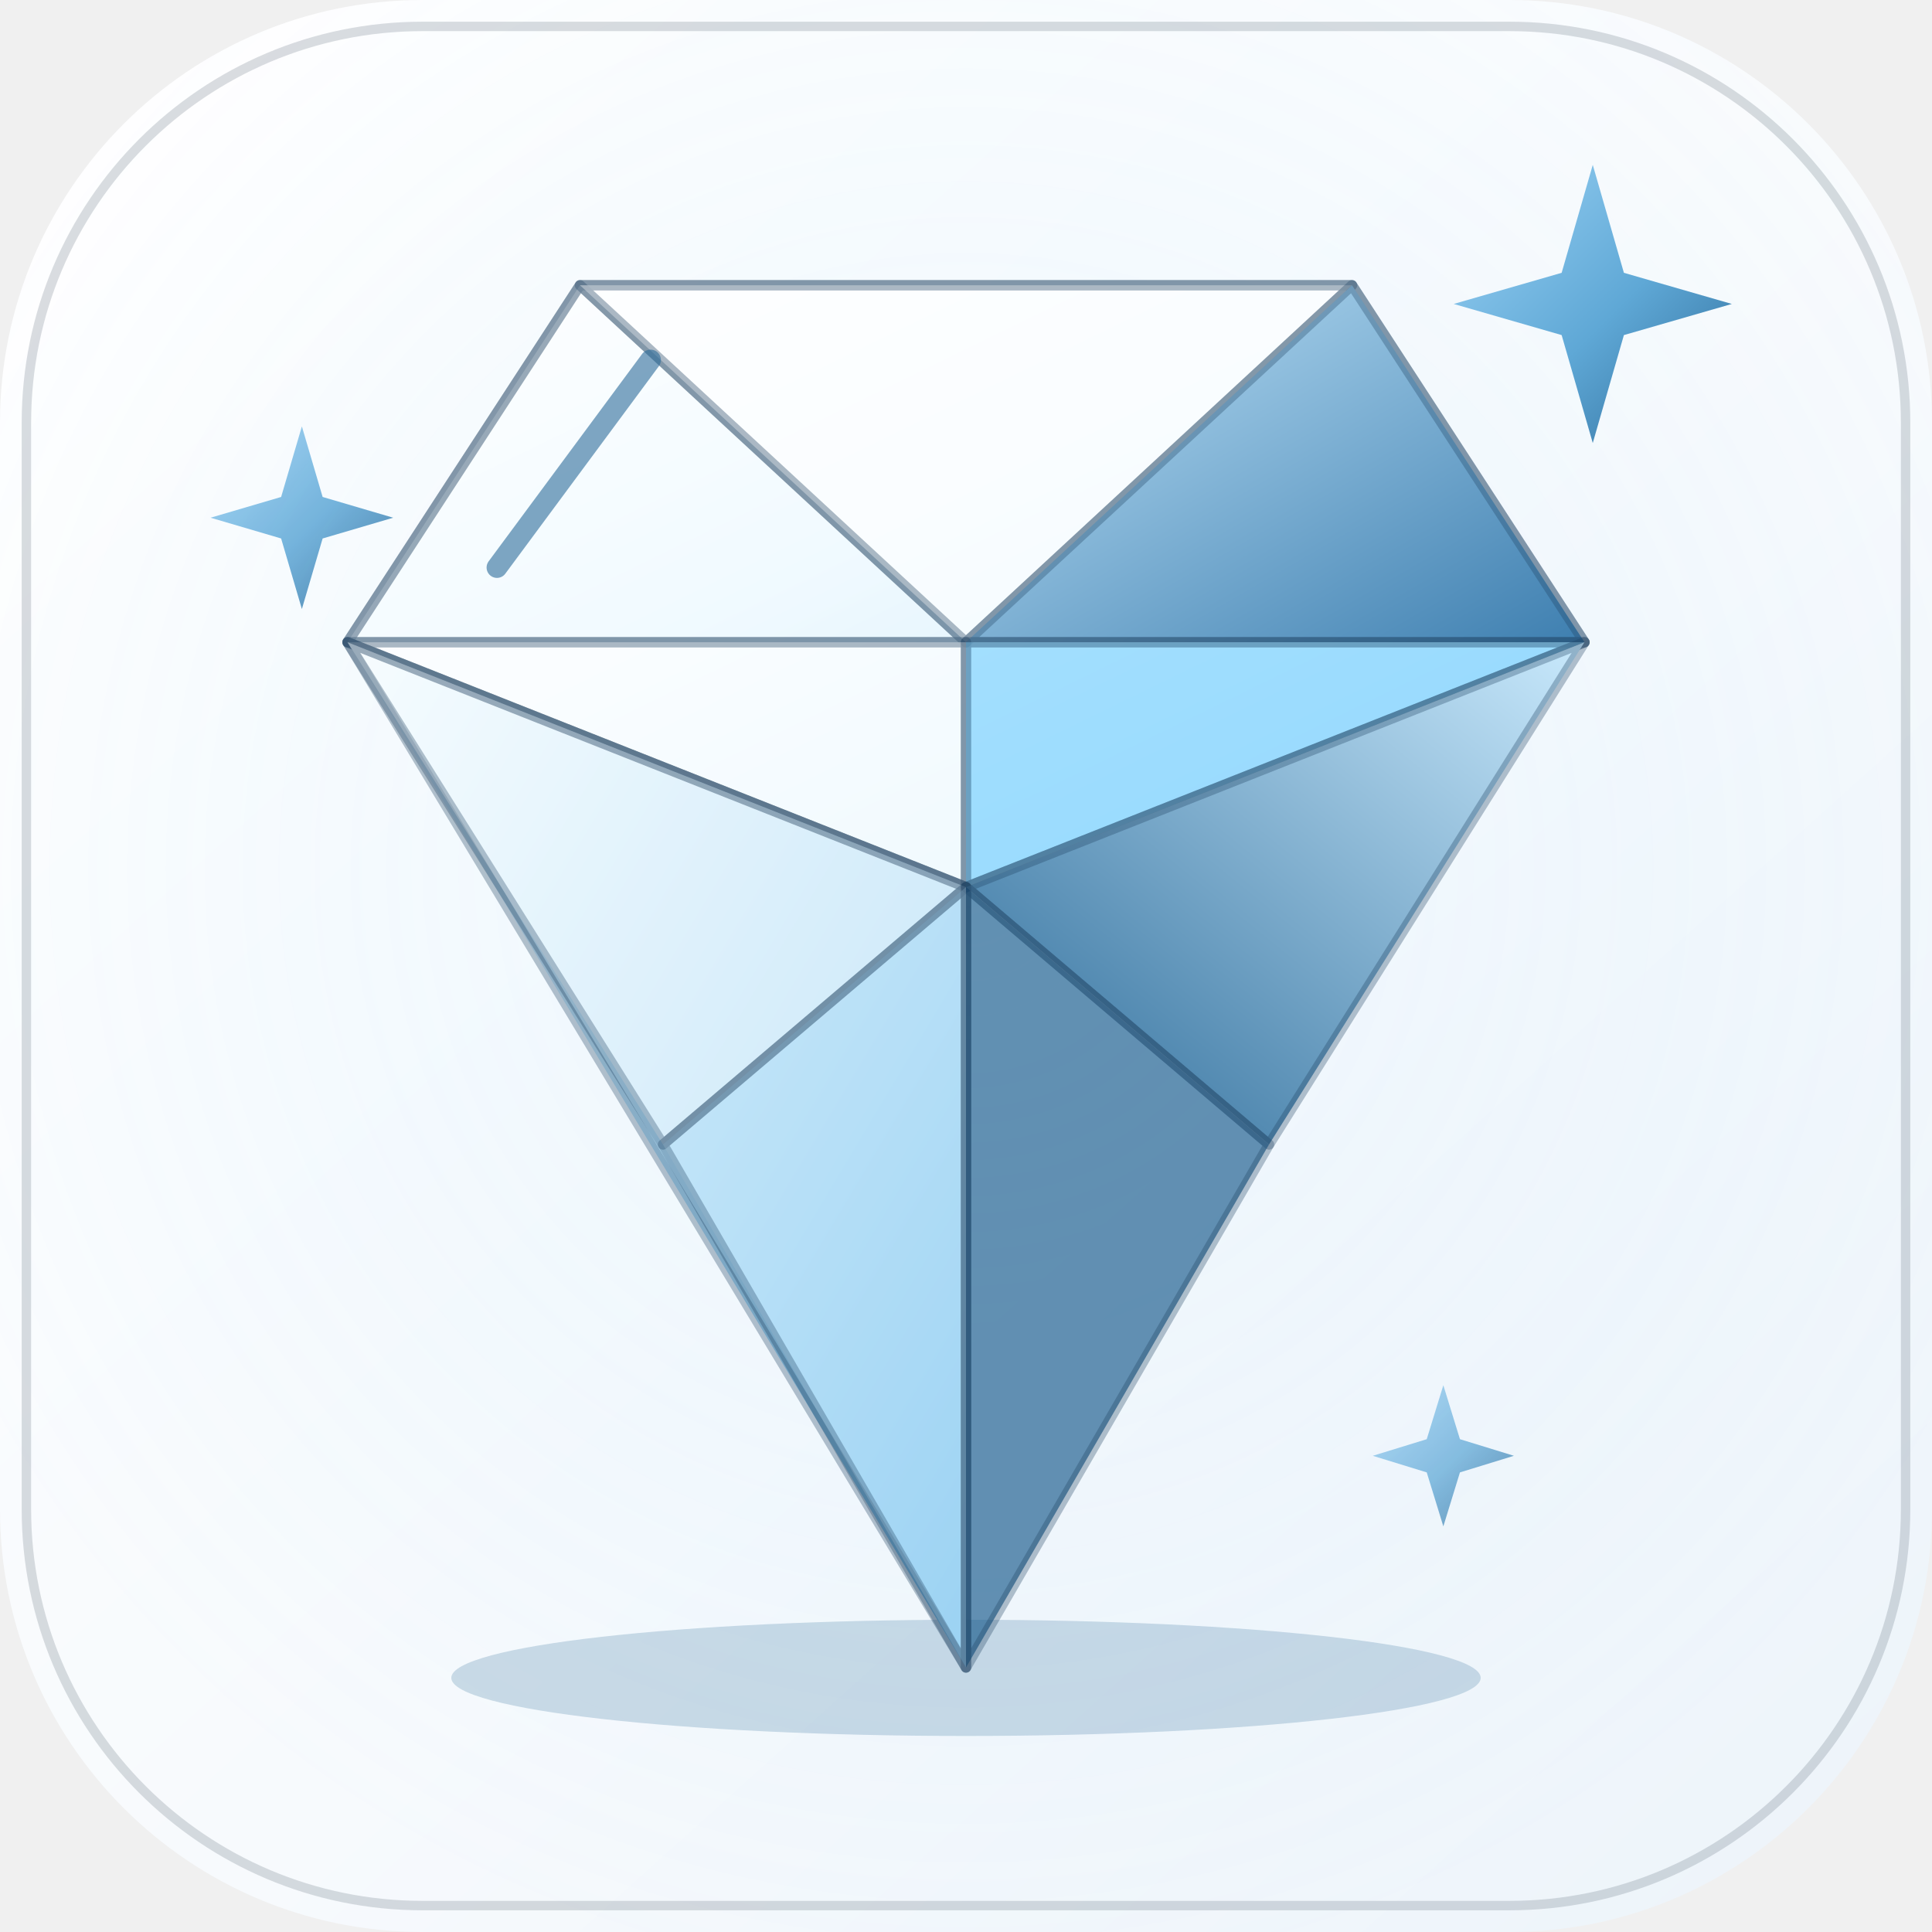
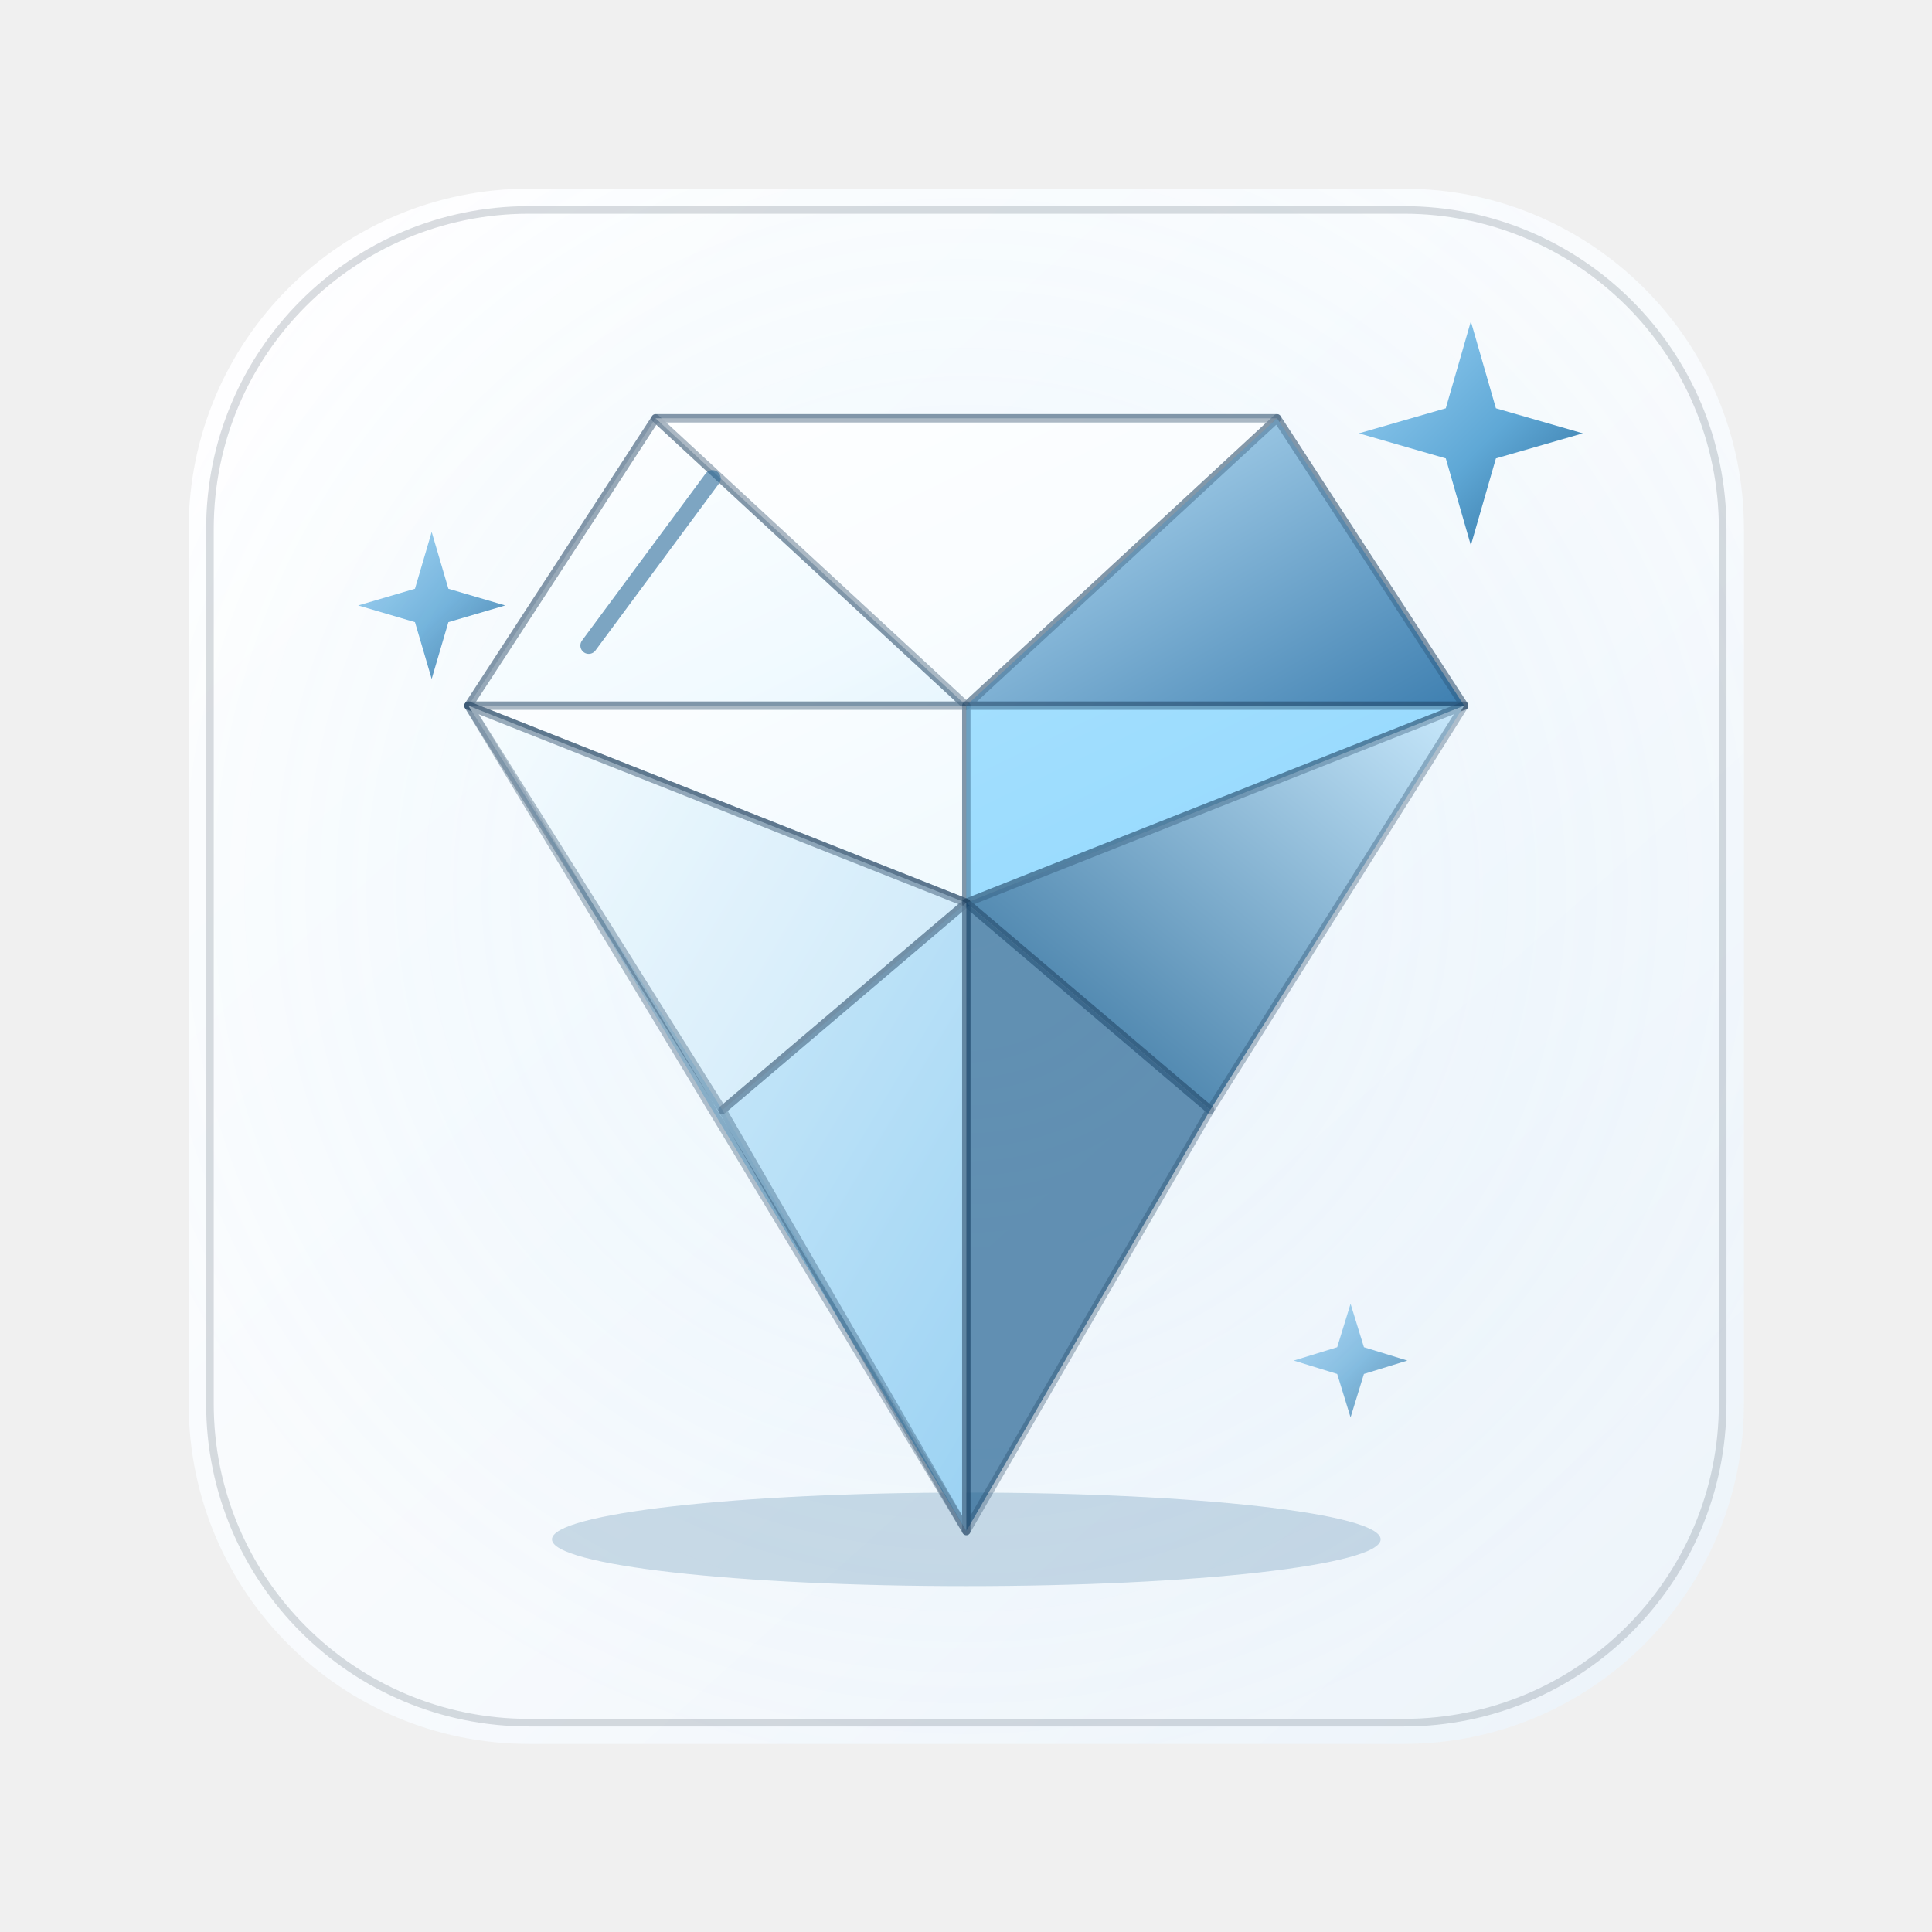
<svg xmlns="http://www.w3.org/2000/svg" viewBox="0 0 1024 1024">
  <defs>
    <linearGradient id="icn-bg" x1="0" y1="0" x2="0.9" y2="1">
      <stop offset="0%" stop-color="#FFFFFF" />
      <stop offset="60%" stop-color="#F7FAFD" />
      <stop offset="100%" stop-color="#EDF4FA" />
    </linearGradient>
    <radialGradient id="icn-halo" cx="50%" cy="45%" r="58%">
      <stop offset="0%" stop-color="#BFEFFF" stop-opacity="0.12" />
      <stop offset="65%" stop-color="#7FD0FF" stop-opacity="0.04" />
      <stop offset="100%" stop-color="#7FD0FF" stop-opacity="0" />
    </radialGradient>
    <linearGradient id="icn-crown" x1="0" y1="0" x2="1" y2="1">
      <stop offset="0%" stop-color="#FFFFFF" />
      <stop offset="42%" stop-color="#E6F6FF" />
      <stop offset="100%" stop-color="#9CD8F8" />
    </linearGradient>
    <linearGradient id="icn-crown-shadow" x1="0" y1="0" x2="1" y2="1">
      <stop offset="0%" stop-color="#BFE3F8" />
      <stop offset="100%" stop-color="#3E7FB0" />
    </linearGradient>
    <linearGradient id="icn-pavilion-left" x1="0" y1="0" x2="1" y2="1">
      <stop offset="0%" stop-color="#EFFAFF" />
      <stop offset="100%" stop-color="#7CC4EE" />
    </linearGradient>
    <linearGradient id="icn-pavilion-right" x1="1" y1="0" x2="0" y2="1">
      <stop offset="0%" stop-color="#C9E9FC" />
      <stop offset="100%" stop-color="#2C6B99" />
    </linearGradient>
    <linearGradient id="icn-star" x1="0" y1="0" x2="1" y2="1">
      <stop offset="0%" stop-color="#9CD3F5" />
      <stop offset="55%" stop-color="#5FA8D6" />
      <stop offset="100%" stop-color="#2C6B99" />
    </linearGradient>
    <g id="icon-gem">
-       <rect width="1024" height="1024" rx="224" fill="url(#icn-bg)" />
-       <rect width="1024" height="1024" rx="224" fill="url(#icn-halo)" />
-       <rect x="14" y="14" width="996" height="996" rx="210" fill="none" stroke="#14273A" stroke-opacity="0.16" stroke-width="5" />
-       <g transform="translate(512 512) scale(1.1) translate(-512 -512)">
-         <ellipse cx="512" cy="855" rx="248" ry="28" fill="#2C6B99" fill-opacity="0.22" />
-         <g stroke="#1E4060" stroke-opacity="0.32" stroke-width="5" stroke-linejoin="round">
-           <polygon points="214,356 326,184 698,184 810,356 512,474" fill="url(#icn-crown)" />
-           <polygon points="214,356 326,184 512,356" fill="#FFFFFF" fill-opacity="0.42" />
-           <polygon points="326,184 698,184 512,356" fill="#FFFFFF" fill-opacity="0.78" />
-           <polygon points="698,184 810,356 512,356" fill="url(#icn-crown-shadow)" />
-           <polygon points="214,356 512,356 512,474" fill="#FFFFFF" fill-opacity="0.78" />
-           <polygon points="512,356 810,356 512,474" fill="#8FD8FF" fill-opacity="0.72" />
-           <polygon points="214,356 512,474 512,850" fill="url(#icn-pavilion-left)" />
-           <polygon points="214,356 512,474 366,598" fill="#FFFFFF" fill-opacity="0.48" />
-           <polygon points="512,474 810,356 658,598" fill="url(#icn-pavilion-right)" />
-           <polygon points="512,474 658,598 512,850" fill="#175A8C" fill-opacity="0.66" />
-           <polygon points="366,598 512,474 512,850" fill="#D6EEFC" fill-opacity="0.34" />
+       <g transform="translate(100 100) scale(0.805)">
+         <rect width="1024" height="1024" rx="224" fill="url(#icn-bg)" />
+         <rect width="1024" height="1024" rx="224" fill="url(#icn-halo)" />
+         <rect x="14" y="14" width="996" height="996" rx="210" fill="none" stroke="#14273A" stroke-opacity="0.16" stroke-width="5" />
+         <g transform="translate(512 512) scale(1.1) translate(-512 -512)">
+           <ellipse cx="512" cy="855" rx="248" ry="28" fill="#2C6B99" fill-opacity="0.22" />
+           <g stroke="#1E4060" stroke-opacity="0.32" stroke-width="5" stroke-linejoin="round">
+             <polygon points="214,356 326,184 698,184 810,356 512,474" fill="url(#icn-crown)" />
+             <polygon points="214,356 326,184 512,356" fill="#FFFFFF" fill-opacity="0.42" />
+             <polygon points="326,184 698,184 512,356" fill="#FFFFFF" fill-opacity="0.78" />
+             <polygon points="698,184 810,356 512,356" fill="url(#icn-crown-shadow)" />
+             <polygon points="214,356 512,356 512,474" fill="#FFFFFF" fill-opacity="0.78" />
+             <polygon points="512,356 810,356 512,474" fill="#8FD8FF" fill-opacity="0.72" />
+             <polygon points="214,356 512,474 512,850" fill="url(#icn-pavilion-left)" />
+             <polygon points="214,356 512,474 366,598" fill="#FFFFFF" fill-opacity="0.48" />
+             <polygon points="512,474 810,356 658,598" fill="url(#icn-pavilion-right)" />
+             <polygon points="512,474 658,598 512,850" fill="#175A8C" fill-opacity="0.66" />
+             <polygon points="366,598 512,474 512,850" fill="#D6EEFC" fill-opacity="0.34" />
+           </g>
+           <g fill="url(#icn-star)">
+             <path d="M814 126 L829 178 L881 193 L829 208 L814 260 L799 208 L747 193 L799 178 Z" />
+             <path d="M192 252 L202 286 L236 296 L202 306 L192 340 L182 306 L148 296 L182 286 Z" opacity="0.86" />
+             <path d="M742 714 L750 740 L776 748 L750 756 L742 782 L734 756 L708 748 L734 740 Z" opacity="0.74" />
+           </g>
+           <path d="M286 320 L360 220" stroke="#2C6B99" stroke-opacity="0.6" stroke-width="10" stroke-linecap="round" />
        </g>
-         <g fill="url(#icn-star)">
-           <path d="M814 126 L829 178 L881 193 L829 208 L814 260 L799 208 L747 193 L799 178 Z" />
-           <path d="M192 252 L202 286 L236 296 L202 306 L192 340 L182 306 L148 296 L182 286 Z" opacity="0.86" />
-           <path d="M742 714 L750 740 L776 748 L750 756 L742 782 L734 756 L708 748 L734 740 Z" opacity="0.74" />
-         </g>
-         <path d="M286 320 L360 220" stroke="#2C6B99" stroke-opacity="0.6" stroke-width="10" stroke-linecap="round" />
      </g>
    </g>
  </defs>
  <use href="#icon-gem" />
</svg>
